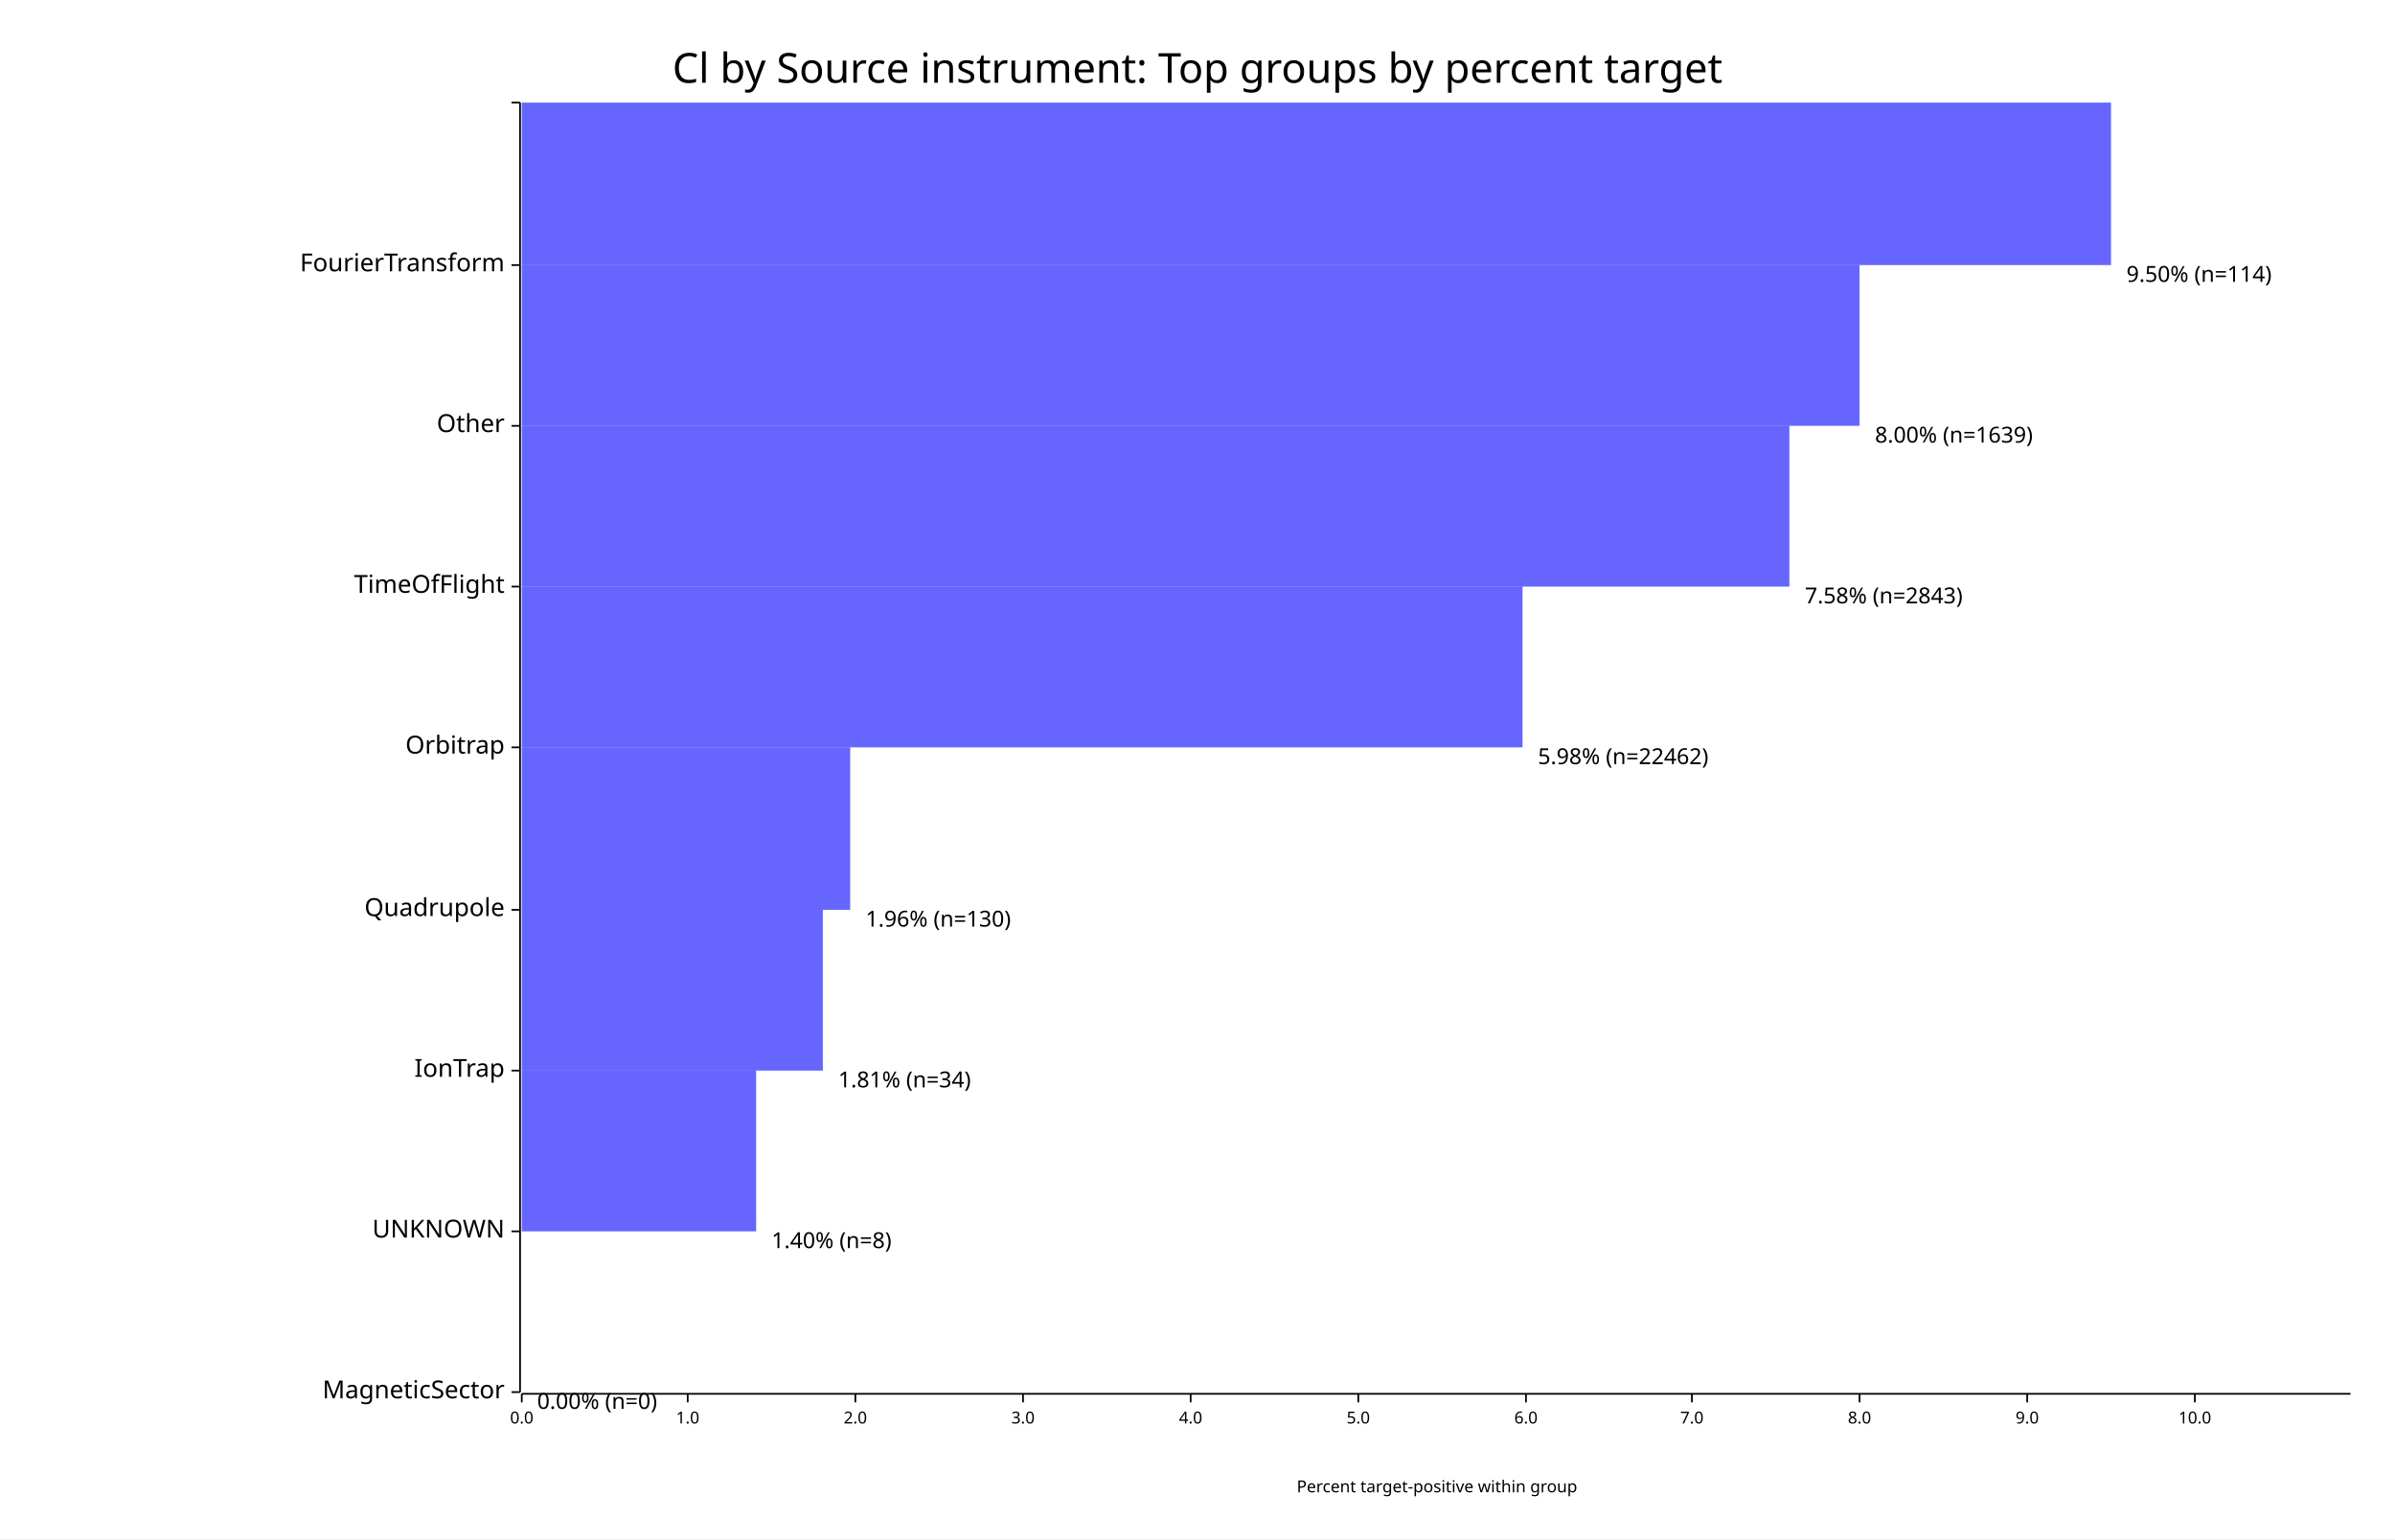
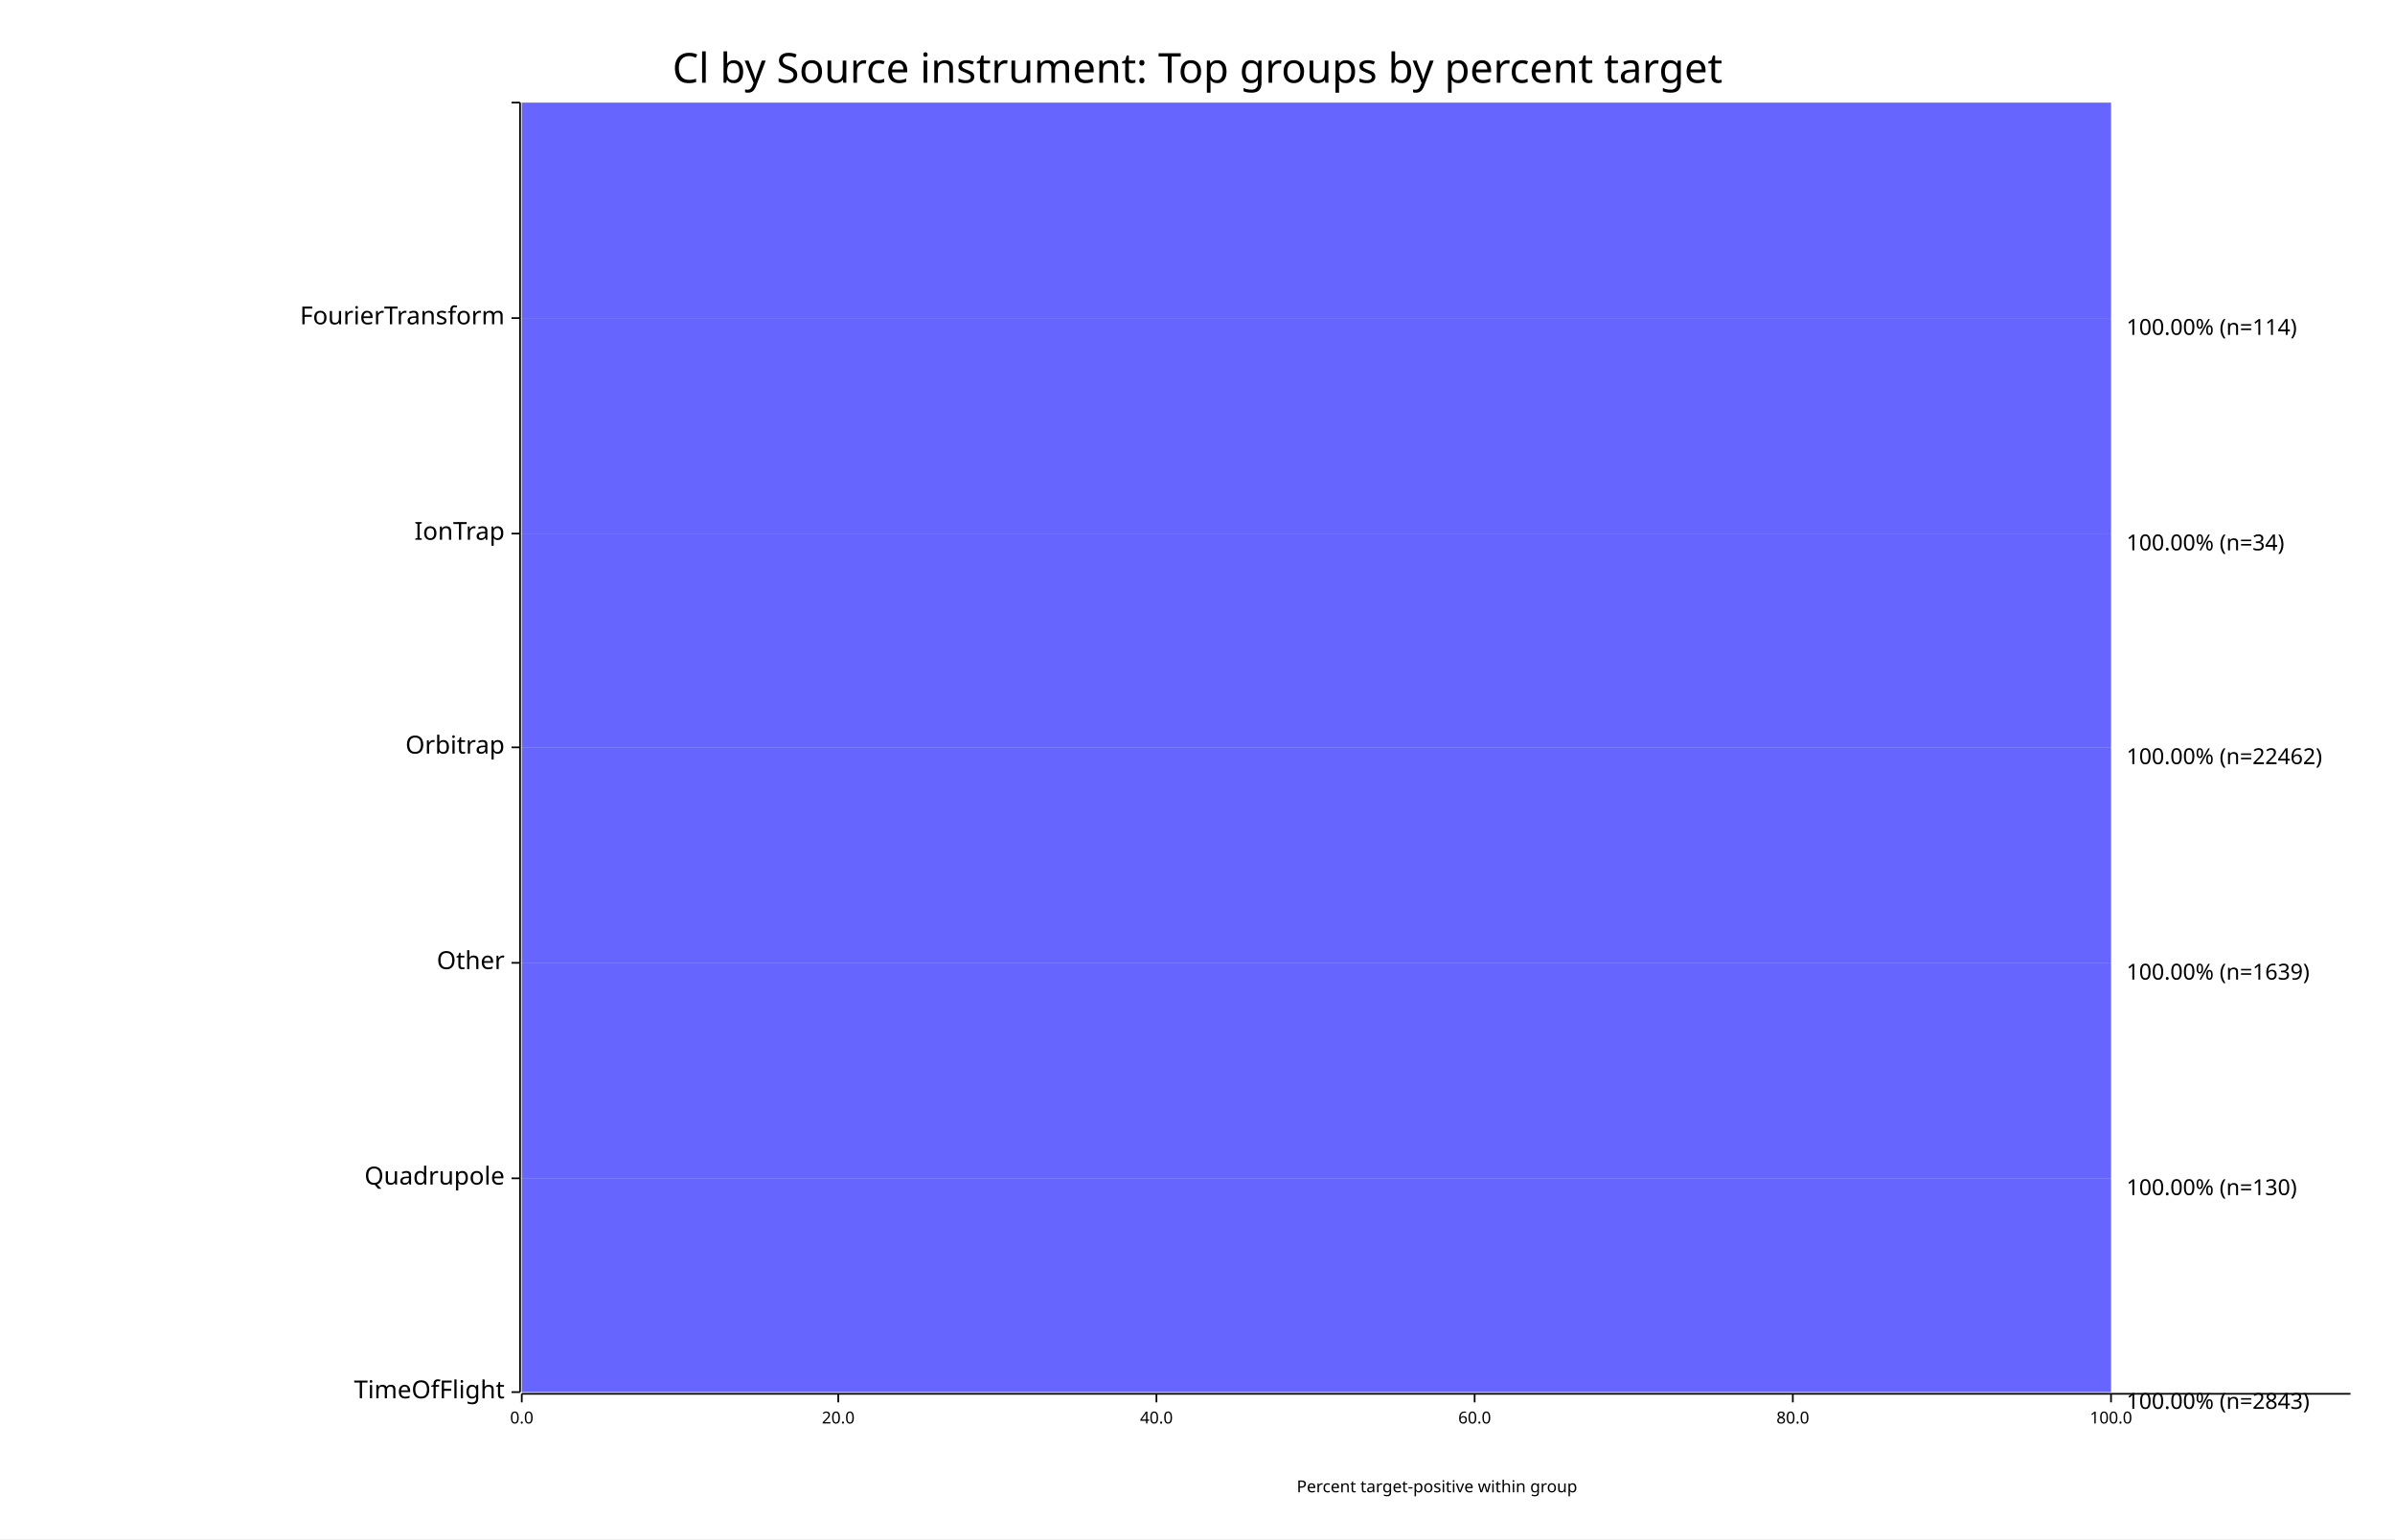
<svg xmlns="http://www.w3.org/2000/svg" width="1400" height="900" viewBox="0 0 1400 900">
  <rect x="0" y="0" width="1400" height="900" opacity="1" fill="#FFFFFF" stroke="none" />
  <text x="700" y="30" dy="0.76em" text-anchor="middle" font-family="sans-serif" font-size="24.194" opacity="1" fill="#000000">
Cl by Source instrument: Top groups by percent target
</text>
  <text x="840" y="875" dy="-0.5ex" text-anchor="middle" font-family="sans-serif" font-size="9.677" opacity="1" fill="#000000">
Percent target-positive within group
</text>
  <polyline fill="none" opacity="1" stroke="#000000" stroke-width="1" points="304,60 304,814 " />
  <text x="295" y="814" dy="0.5ex" text-anchor="end" font-family="sans-serif" font-size="14.516" opacity="1" fill="#000000">
- MagneticSector
+ TimeOfFlight
</text>
  <polyline fill="none" opacity="1" stroke="#000000" stroke-width="1" points="299,814 304,814 " />
-   <text x="295" y="720" dy="0.5ex" text-anchor="end" font-family="sans-serif" font-size="14.516" opacity="1" fill="#000000">
- UNKNOWN
- </text>
-   <polyline fill="none" opacity="1" stroke="#000000" stroke-width="1" points="299,720 304,720 " />
-   <text x="295" y="626" dy="0.5ex" text-anchor="end" font-family="sans-serif" font-size="14.516" opacity="1" fill="#000000">
- IonTrap
- </text>
-   <polyline fill="none" opacity="1" stroke="#000000" stroke-width="1" points="299,626 304,626 " />
-   <text x="295" y="532" dy="0.5ex" text-anchor="end" font-family="sans-serif" font-size="14.516" opacity="1" fill="#000000">
+   <text x="295" y="689" dy="0.5ex" text-anchor="end" font-family="sans-serif" font-size="14.516" opacity="1" fill="#000000">
Quadrupole
</text>
-   <polyline fill="none" opacity="1" stroke="#000000" stroke-width="1" points="299,532 304,532 " />
+   <polyline fill="none" opacity="1" stroke="#000000" stroke-width="1" points="299,689 304,689 " />
+   <text x="295" y="563" dy="0.5ex" text-anchor="end" font-family="sans-serif" font-size="14.516" opacity="1" fill="#000000">
+ Other
+ </text>
+   <polyline fill="none" opacity="1" stroke="#000000" stroke-width="1" points="299,563 304,563 " />
  <text x="295" y="437" dy="0.5ex" text-anchor="end" font-family="sans-serif" font-size="14.516" opacity="1" fill="#000000">
Orbitrap
</text>
  <polyline fill="none" opacity="1" stroke="#000000" stroke-width="1" points="299,437 304,437 " />
-   <text x="295" y="343" dy="0.5ex" text-anchor="end" font-family="sans-serif" font-size="14.516" opacity="1" fill="#000000">
- TimeOfFlight
+   <text x="295" y="312" dy="0.5ex" text-anchor="end" font-family="sans-serif" font-size="14.516" opacity="1" fill="#000000">
+ IonTrap
</text>
-   <polyline fill="none" opacity="1" stroke="#000000" stroke-width="1" points="299,343 304,343 " />
-   <text x="295" y="249" dy="0.5ex" text-anchor="end" font-family="sans-serif" font-size="14.516" opacity="1" fill="#000000">
- Other
- </text>
-   <polyline fill="none" opacity="1" stroke="#000000" stroke-width="1" points="299,249 304,249 " />
-   <text x="295" y="155" dy="0.5ex" text-anchor="end" font-family="sans-serif" font-size="14.516" opacity="1" fill="#000000">
+   <polyline fill="none" opacity="1" stroke="#000000" stroke-width="1" points="299,312 304,312 " />
+   <text x="295" y="186" dy="0.5ex" text-anchor="end" font-family="sans-serif" font-size="14.516" opacity="1" fill="#000000">
FourierTransform
</text>
-   <polyline fill="none" opacity="1" stroke="#000000" stroke-width="1" points="299,155 304,155 " />
+   <polyline fill="none" opacity="1" stroke="#000000" stroke-width="1" points="299,186 304,186 " />
  <text x="295" y="60" dy="0.5ex" text-anchor="end" font-family="sans-serif" font-size="14.516" opacity="1" fill="#000000">

</text>
  <polyline fill="none" opacity="1" stroke="#000000" stroke-width="1" points="299,60 304,60 " />
  <polyline fill="none" opacity="1" stroke="#000000" stroke-width="1" points="305,815 1374,815 " />
  <text x="305" y="825" dy="0.76em" text-anchor="middle" font-family="sans-serif" font-size="9.677" opacity="1" fill="#000000">
0.0
</text>
  <polyline fill="none" opacity="1" stroke="#000000" stroke-width="1" points="305,815 305,820 " />
-   <text x="402" y="825" dy="0.76em" text-anchor="middle" font-family="sans-serif" font-size="9.677" opacity="1" fill="#000000">
- 1.0
+   <text x="490" y="825" dy="0.76em" text-anchor="middle" font-family="sans-serif" font-size="9.677" opacity="1" fill="#000000">
+ 20.0
</text>
-   <polyline fill="none" opacity="1" stroke="#000000" stroke-width="1" points="402,815 402,820 " />
-   <text x="500" y="825" dy="0.76em" text-anchor="middle" font-family="sans-serif" font-size="9.677" opacity="1" fill="#000000">
- 2.0
+   <polyline fill="none" opacity="1" stroke="#000000" stroke-width="1" points="490,815 490,820 " />
+   <text x="676" y="825" dy="0.76em" text-anchor="middle" font-family="sans-serif" font-size="9.677" opacity="1" fill="#000000">
+ 40.0
</text>
-   <polyline fill="none" opacity="1" stroke="#000000" stroke-width="1" points="500,815 500,820 " />
-   <text x="598" y="825" dy="0.76em" text-anchor="middle" font-family="sans-serif" font-size="9.677" opacity="1" fill="#000000">
- 3.0
+   <polyline fill="none" opacity="1" stroke="#000000" stroke-width="1" points="676,815 676,820 " />
+   <text x="862" y="825" dy="0.76em" text-anchor="middle" font-family="sans-serif" font-size="9.677" opacity="1" fill="#000000">
+ 60.0
</text>
-   <polyline fill="none" opacity="1" stroke="#000000" stroke-width="1" points="598,815 598,820 " />
-   <text x="696" y="825" dy="0.76em" text-anchor="middle" font-family="sans-serif" font-size="9.677" opacity="1" fill="#000000">
- 4.0
+   <polyline fill="none" opacity="1" stroke="#000000" stroke-width="1" points="862,815 862,820 " />
+   <text x="1048" y="825" dy="0.76em" text-anchor="middle" font-family="sans-serif" font-size="9.677" opacity="1" fill="#000000">
+ 80.0
</text>
-   <polyline fill="none" opacity="1" stroke="#000000" stroke-width="1" points="696,815 696,820 " />
-   <text x="794" y="825" dy="0.76em" text-anchor="middle" font-family="sans-serif" font-size="9.677" opacity="1" fill="#000000">
- 5.0
+   <polyline fill="none" opacity="1" stroke="#000000" stroke-width="1" points="1048,815 1048,820 " />
+   <text x="1234" y="825" dy="0.76em" text-anchor="middle" font-family="sans-serif" font-size="9.677" opacity="1" fill="#000000">
+ 100.0
</text>
-   <polyline fill="none" opacity="1" stroke="#000000" stroke-width="1" points="794,815 794,820 " />
-   <text x="892" y="825" dy="0.76em" text-anchor="middle" font-family="sans-serif" font-size="9.677" opacity="1" fill="#000000">
- 6.0
+   <polyline fill="none" opacity="1" stroke="#000000" stroke-width="1" points="1234,815 1234,820 " />
+   <rect x="305" y="689" width="929" height="125" opacity="0.6" fill="#0000FF" stroke="none" />
+   <text x="1243" y="814" dy="0.76em" text-anchor="start" font-family="sans-serif" font-size="12.903" opacity="1" fill="#000000">
+ 100.00% (n=2843)
</text>
-   <polyline fill="none" opacity="1" stroke="#000000" stroke-width="1" points="892,815 892,820 " />
-   <text x="989" y="825" dy="0.76em" text-anchor="middle" font-family="sans-serif" font-size="9.677" opacity="1" fill="#000000">
- 7.0
+   <rect x="305" y="563" width="929" height="126" opacity="0.6" fill="#0000FF" stroke="none" />
+   <text x="1243" y="689" dy="0.76em" text-anchor="start" font-family="sans-serif" font-size="12.903" opacity="1" fill="#000000">
+ 100.00% (n=130)
</text>
-   <polyline fill="none" opacity="1" stroke="#000000" stroke-width="1" points="989,815 989,820 " />
-   <text x="1087" y="825" dy="0.76em" text-anchor="middle" font-family="sans-serif" font-size="9.677" opacity="1" fill="#000000">
- 8.0
+   <rect x="305" y="437" width="929" height="126" opacity="0.6" fill="#0000FF" stroke="none" />
+   <text x="1243" y="563" dy="0.76em" text-anchor="start" font-family="sans-serif" font-size="12.903" opacity="1" fill="#000000">
+ 100.00% (n=1639)
</text>
-   <polyline fill="none" opacity="1" stroke="#000000" stroke-width="1" points="1087,815 1087,820 " />
-   <text x="1185" y="825" dy="0.76em" text-anchor="middle" font-family="sans-serif" font-size="9.677" opacity="1" fill="#000000">
- 9.0
+   <rect x="305" y="312" width="929" height="125" opacity="0.6" fill="#0000FF" stroke="none" />
+   <text x="1243" y="437" dy="0.76em" text-anchor="start" font-family="sans-serif" font-size="12.903" opacity="1" fill="#000000">
+ 100.00% (n=22462)
</text>
-   <polyline fill="none" opacity="1" stroke="#000000" stroke-width="1" points="1185,815 1185,820 " />
-   <text x="1283" y="825" dy="0.76em" text-anchor="middle" font-family="sans-serif" font-size="9.677" opacity="1" fill="#000000">
- 10.0
+   <rect x="305" y="186" width="929" height="126" opacity="0.6" fill="#0000FF" stroke="none" />
+   <text x="1243" y="312" dy="0.76em" text-anchor="start" font-family="sans-serif" font-size="12.903" opacity="1" fill="#000000">
+ 100.00% (n=34)
</text>
-   <polyline fill="none" opacity="1" stroke="#000000" stroke-width="1" points="1283,815 1283,820 " />
-   <rect x="305" y="720" width="0" height="94" opacity="0.6" fill="#0000FF" stroke="none" />
-   <text x="314" y="814" dy="0.76em" text-anchor="start" font-family="sans-serif" font-size="12.903" opacity="1" fill="#000000">
- 0.00% (n=0)
- </text>
-   <rect x="305" y="626" width="137" height="94" opacity="0.6" fill="#0000FF" stroke="none" />
-   <text x="451" y="720" dy="0.76em" text-anchor="start" font-family="sans-serif" font-size="12.903" opacity="1" fill="#000000">
- 1.40% (n=8)
- </text>
-   <rect x="305" y="532" width="176" height="94" opacity="0.6" fill="#0000FF" stroke="none" />
-   <text x="490" y="626" dy="0.76em" text-anchor="start" font-family="sans-serif" font-size="12.903" opacity="1" fill="#000000">
- 1.81% (n=34)
- </text>
-   <rect x="305" y="437" width="192" height="95" opacity="0.6" fill="#0000FF" stroke="none" />
-   <text x="506" y="532" dy="0.76em" text-anchor="start" font-family="sans-serif" font-size="12.903" opacity="1" fill="#000000">
- 1.96% (n=130)
- </text>
-   <rect x="305" y="343" width="585" height="94" opacity="0.6" fill="#0000FF" stroke="none" />
-   <text x="899" y="437" dy="0.76em" text-anchor="start" font-family="sans-serif" font-size="12.903" opacity="1" fill="#000000">
- 5.98% (n=22462)
- </text>
-   <rect x="305" y="249" width="741" height="94" opacity="0.6" fill="#0000FF" stroke="none" />
-   <text x="1055" y="343" dy="0.76em" text-anchor="start" font-family="sans-serif" font-size="12.903" opacity="1" fill="#000000">
- 7.58% (n=2843)
- </text>
-   <rect x="305" y="155" width="782" height="94" opacity="0.6" fill="#0000FF" stroke="none" />
-   <text x="1096" y="249" dy="0.76em" text-anchor="start" font-family="sans-serif" font-size="12.903" opacity="1" fill="#000000">
- 8.00% (n=1639)
- </text>
-   <rect x="305" y="60" width="929" height="95" opacity="0.6" fill="#0000FF" stroke="none" />
-   <text x="1243" y="155" dy="0.76em" text-anchor="start" font-family="sans-serif" font-size="12.903" opacity="1" fill="#000000">
- 9.50% (n=114)
+   <rect x="305" y="60" width="929" height="126" opacity="0.6" fill="#0000FF" stroke="none" />
+   <text x="1243" y="186" dy="0.76em" text-anchor="start" font-family="sans-serif" font-size="12.903" opacity="1" fill="#000000">
+ 100.00% (n=114)
</text>
</svg>
